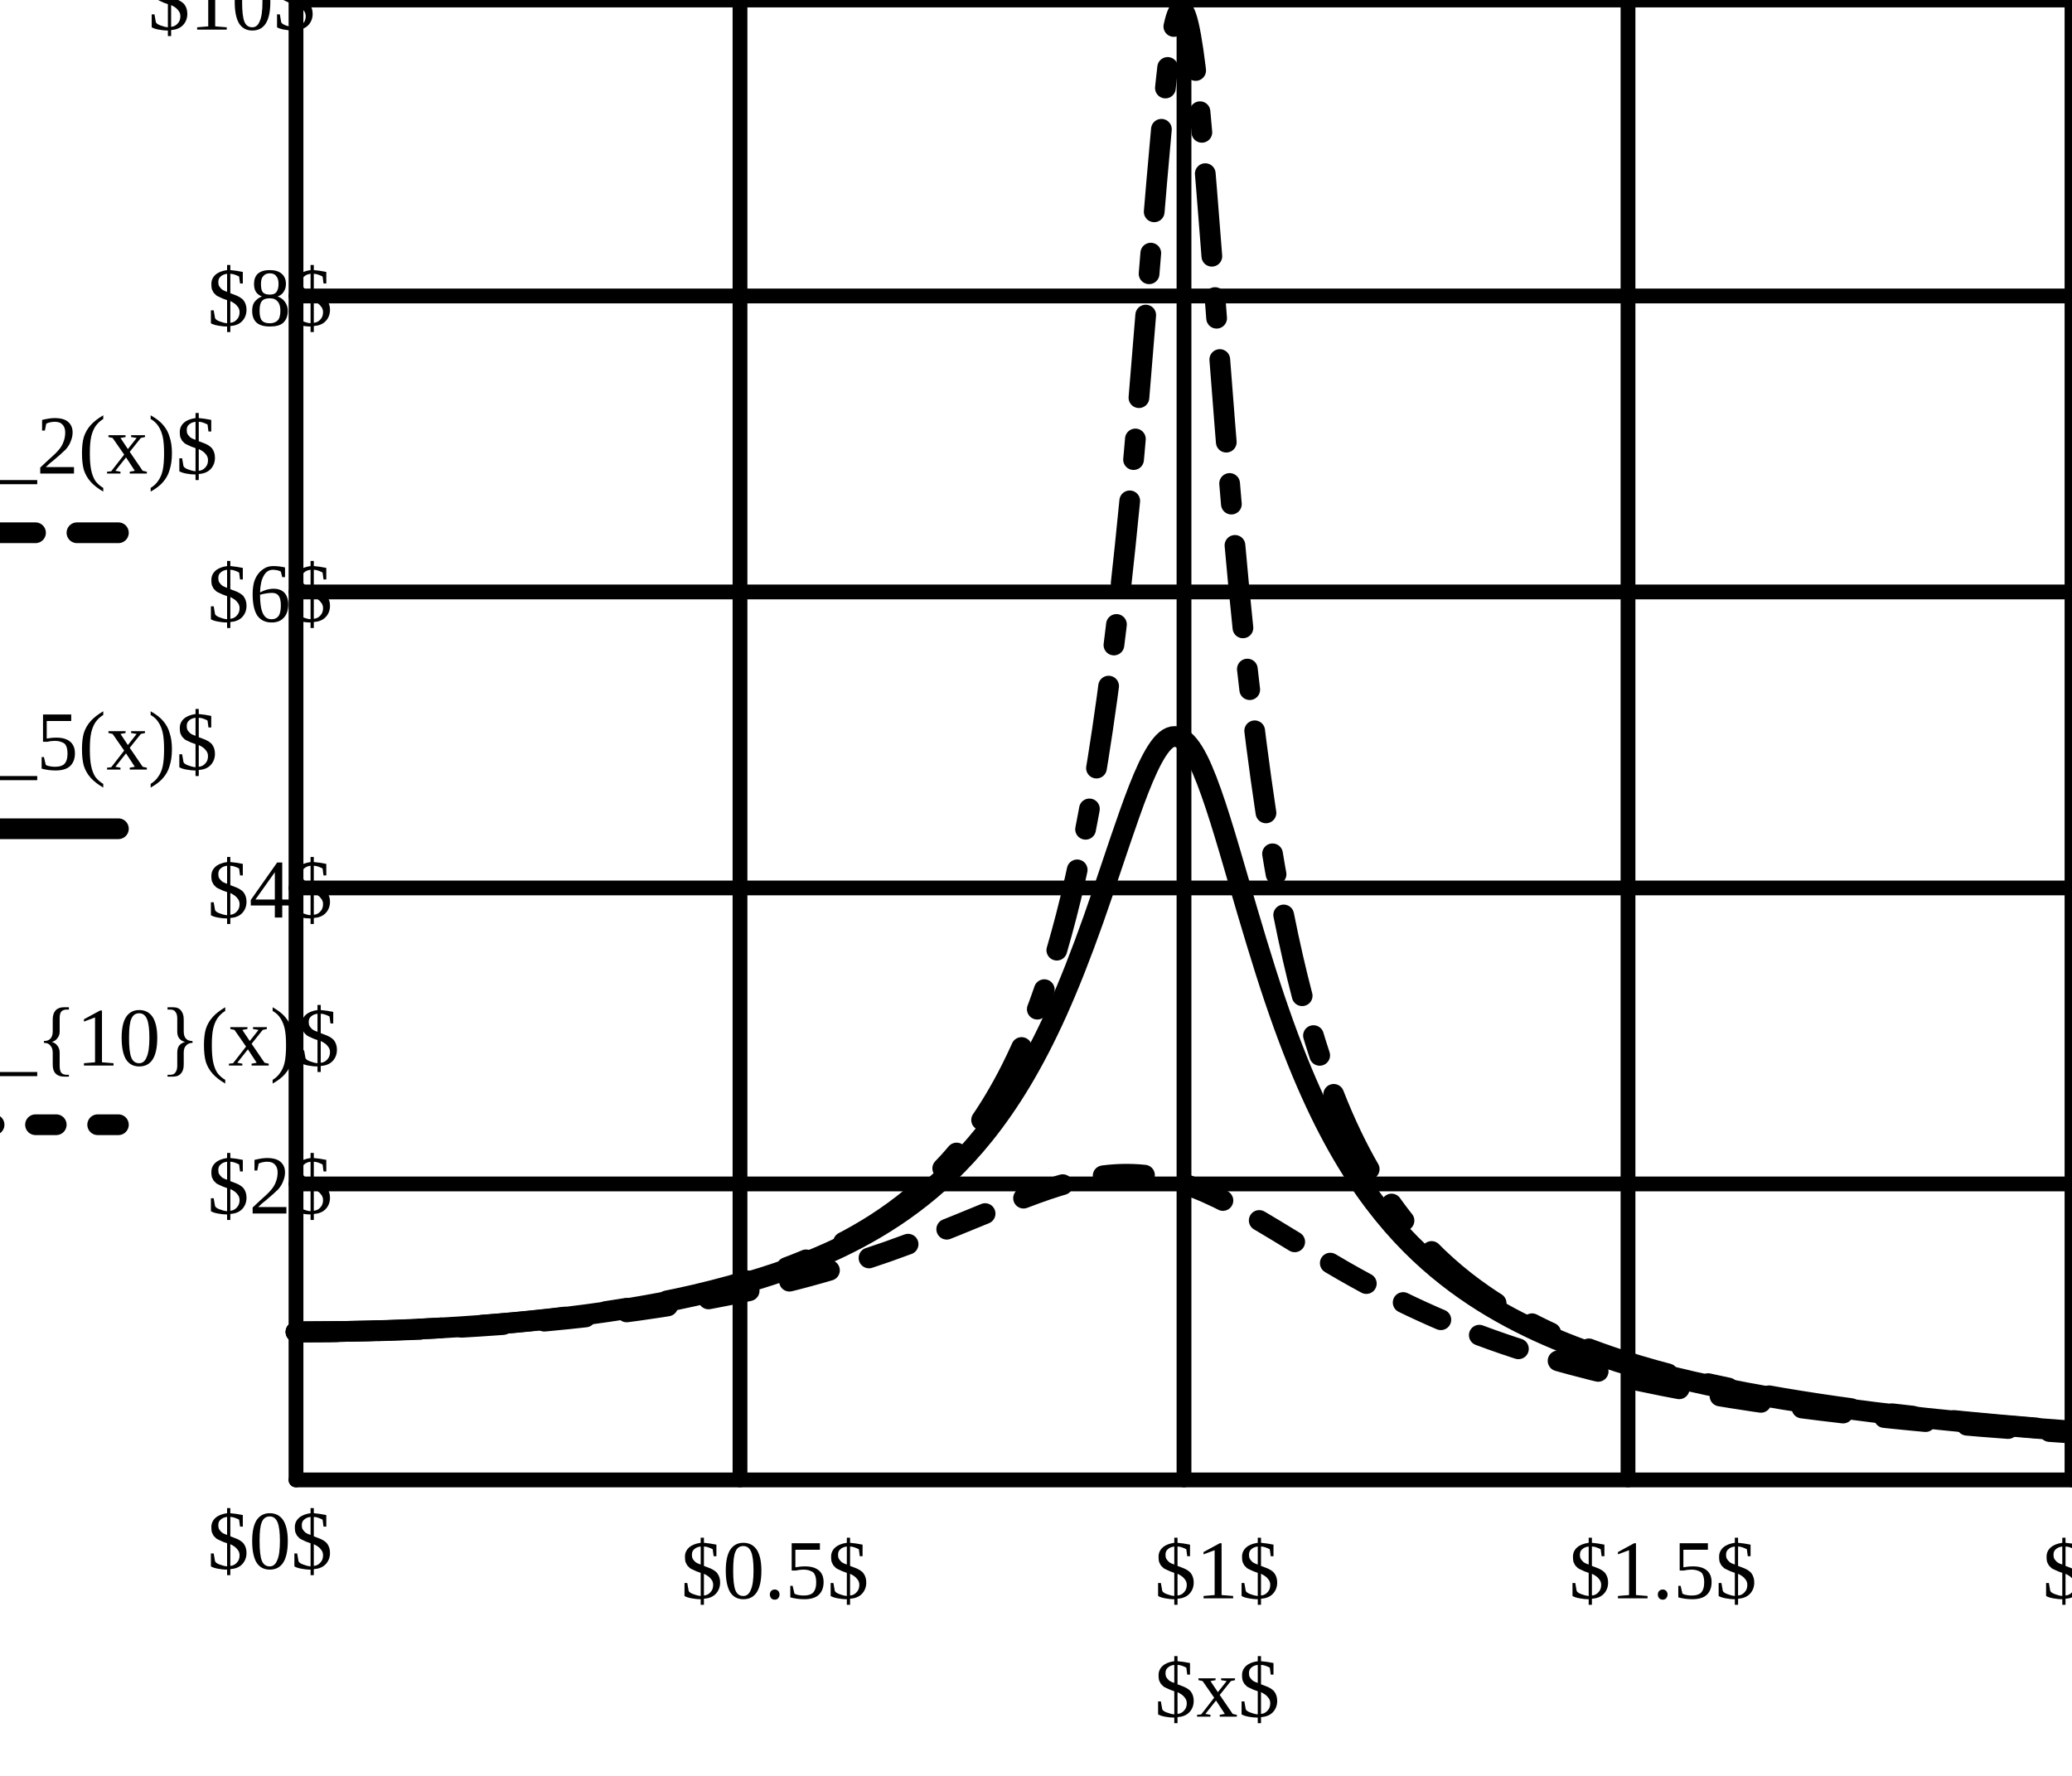
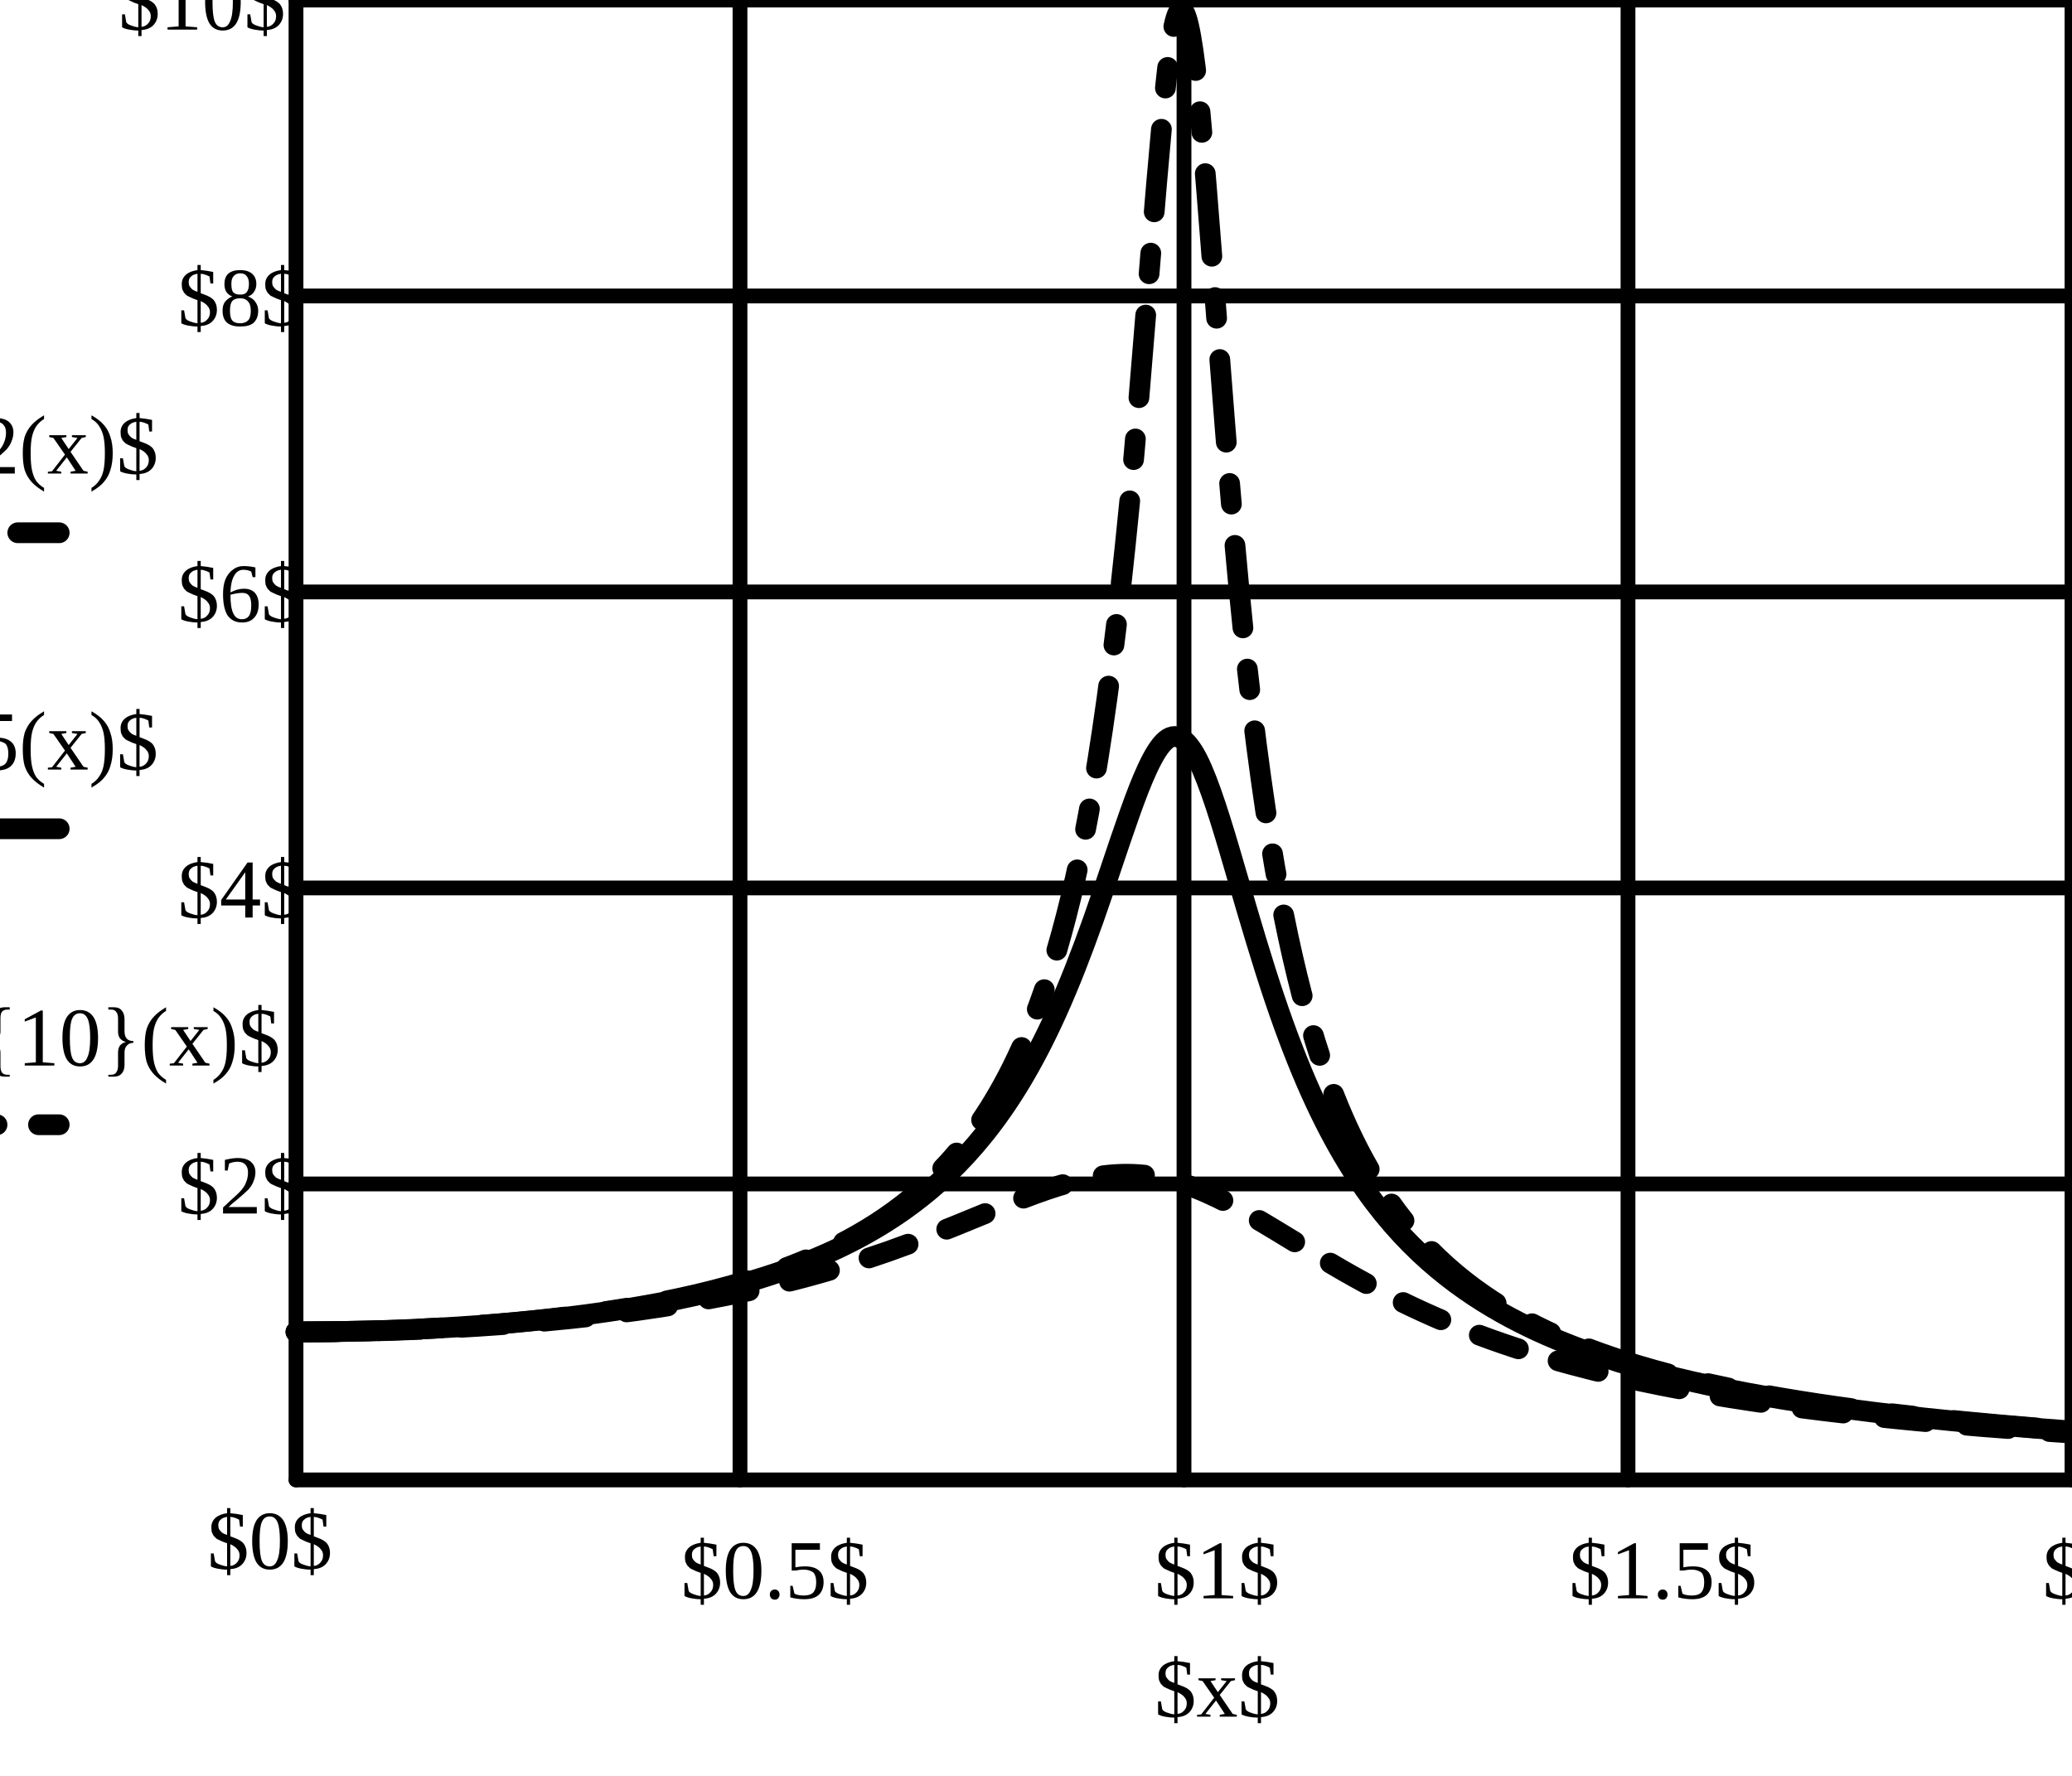
<svg xmlns="http://www.w3.org/2000/svg" id="svg12340" version="1.1" viewBox="0 0 70 60" height="6cm" width="7cm">
  <defs id="defs12334" />
  <g transform="translate(0,-237)" id="layer1">
    <path id="path11421" d="M 70,237 H 10" style="fill:none;stroke:#000000;stroke-width:0.5;stroke-linecap:round;stroke-linejoin:miter;stroke-miterlimit:4;stroke-dasharray:none;stroke-opacity:1" />
    <path id="path11423" d="m 10,237 v 50" style="fill:none;stroke:#000000;stroke-width:0.5;stroke-linecap:round;stroke-linejoin:miter;stroke-miterlimit:4;stroke-dasharray:none;stroke-opacity:1" />
    <path id="path11425" d="m 10,287 h 60" style="fill:none;stroke:#000000;stroke-width:0.5;stroke-linecap:round;stroke-linejoin:miter;stroke-miterlimit:4;stroke-dasharray:none;stroke-opacity:1" />
    <path id="path11427" d="m 70,237 v 50" style="fill:none;stroke:#000000;stroke-width:0.5;stroke-linecap:round;stroke-linejoin:miter;stroke-miterlimit:4;stroke-dasharray:none;stroke-opacity:1" />
    <path id="path11429" d="m 25,237 v 50" style="fill:none;stroke:#000000;stroke-width:0.5;stroke-linecap:round;stroke-linejoin:miter;stroke-miterlimit:4;stroke-dasharray:none;stroke-opacity:1" />
    <path id="path11431" d="m 40,237 v 50" style="fill:none;stroke:#000000;stroke-width:0.5;stroke-linecap:round;stroke-linejoin:miter;stroke-miterlimit:4;stroke-dasharray:none;stroke-opacity:1" />
    <path id="path11433" d="m 55,237 v 50" style="fill:none;stroke:#000000;stroke-width:0.5;stroke-linecap:round;stroke-linejoin:miter;stroke-miterlimit:4;stroke-dasharray:none;stroke-opacity:1" />
    <path id="path11435" d="M 10,247 H 70" style="fill:none;stroke:#000000;stroke-width:0.5;stroke-linecap:round;stroke-linejoin:miter;stroke-miterlimit:4;stroke-dasharray:none;stroke-opacity:1" />
    <path id="path11437" d="M 10,257 H 70" style="fill:none;stroke:#000000;stroke-width:0.5;stroke-linecap:round;stroke-linejoin:miter;stroke-miterlimit:4;stroke-dasharray:none;stroke-opacity:1" />
    <path id="path11439" d="M 10,267 H 70" style="fill:none;stroke:#000000;stroke-width:0.5;stroke-linecap:round;stroke-linejoin:miter;stroke-miterlimit:4;stroke-dasharray:none;stroke-opacity:1" />
    <path id="path11441" d="M 10,277 H 70" style="fill:none;stroke:#000000;stroke-width:0.5;stroke-linecap:round;stroke-linejoin:miter;stroke-miterlimit:4;stroke-dasharray:none;stroke-opacity:1" />
    <g id="layer5">
      <text id="text12274" y="290" x="7" style="font-style:normal;font-variant:normal;font-weight:normal;font-stretch:normal;font-size:2.822px;line-height:1.25;font-family:'Times New Roman';-inkscape-font-specification:'Times New Roman, Normal';font-variant-ligatures:normal;font-variant-caps:normal;font-variant-numeric:normal;font-feature-settings:normal;text-align:start;letter-spacing:0px;word-spacing:0px;writing-mode:lr-tb;text-anchor:start;fill:#000000;fill-opacity:1;stroke:none;stroke-width:0.265" xml:space="preserve">
        <tspan style="stroke-width:0.265" y="290" x="7" id="tspan12272">$0$</tspan>
      </text>
      <text id="text12278" y="291" x="23" style="font-style:normal;font-variant:normal;font-weight:normal;font-stretch:normal;font-size:2.822px;line-height:1.25;font-family:'Times New Roman';-inkscape-font-specification:'Times New Roman, Normal';font-variant-ligatures:normal;font-variant-caps:normal;font-variant-numeric:normal;font-feature-settings:normal;text-align:start;letter-spacing:0px;word-spacing:0px;writing-mode:lr-tb;text-anchor:start;fill:#000000;fill-opacity:1;stroke:none;stroke-width:0.265" xml:space="preserve">
        <tspan style="stroke-width:0.265" y="291" x="23" id="tspan12276">$0.5$</tspan>
      </text>
      <text id="text12282" y="291" x="39" style="font-style:normal;font-variant:normal;font-weight:normal;font-stretch:normal;font-size:2.822px;line-height:1.25;font-family:'Times New Roman';-inkscape-font-specification:'Times New Roman, Normal';font-variant-ligatures:normal;font-variant-caps:normal;font-variant-numeric:normal;font-feature-settings:normal;text-align:start;letter-spacing:0px;word-spacing:0px;writing-mode:lr-tb;text-anchor:start;fill:#000000;fill-opacity:1;stroke:none;stroke-width:0.265" xml:space="preserve">
        <tspan style="stroke-width:0.265" y="291" x="39" id="tspan12280">$1$</tspan>
      </text>
      <text id="text12286" y="291" x="53" style="font-style:normal;font-variant:normal;font-weight:normal;font-stretch:normal;font-size:2.822px;line-height:1.25;font-family:'Times New Roman';-inkscape-font-specification:'Times New Roman, Normal';font-variant-ligatures:normal;font-variant-caps:normal;font-variant-numeric:normal;font-feature-settings:normal;text-align:start;letter-spacing:0px;word-spacing:0px;writing-mode:lr-tb;text-anchor:start;fill:#000000;fill-opacity:1;stroke:none;stroke-width:0.265" xml:space="preserve">
        <tspan style="stroke-width:0.265" y="291" x="53" id="tspan12284">$1.5$</tspan>
      </text>
      <text id="text12290" y="291" x="69" style="font-style:normal;font-variant:normal;font-weight:normal;font-stretch:normal;font-size:2.822px;line-height:1.25;font-family:'Times New Roman';-inkscape-font-specification:'Times New Roman, Normal';font-variant-ligatures:normal;font-variant-caps:normal;font-variant-numeric:normal;font-feature-settings:normal;text-align:start;letter-spacing:0px;word-spacing:0px;writing-mode:lr-tb;text-anchor:start;fill:#000000;fill-opacity:1;stroke:none;stroke-width:0.265" xml:space="preserve">
        <tspan style="stroke-width:0.265" y="291" x="69" id="tspan12288">$2$</tspan>
      </text>
-       <text id="text12294" y="278" x="7" style="font-style:normal;font-variant:normal;font-weight:normal;font-stretch:normal;font-size:2.822px;line-height:1.25;font-family:'Times New Roman';-inkscape-font-specification:'Times New Roman, Normal';font-variant-ligatures:normal;font-variant-caps:normal;font-variant-numeric:normal;font-feature-settings:normal;text-align:start;letter-spacing:0px;word-spacing:0px;writing-mode:lr-tb;text-anchor:start;fill:#000000;fill-opacity:1;stroke:none;stroke-width:0.265" xml:space="preserve">
-         <tspan style="stroke-width:0.265" y="278" x="7" id="tspan12292">$2$</tspan>
+       <text id="text12294" y="278" x="6" style="font-style:normal;font-variant:normal;font-weight:normal;font-stretch:normal;font-size:2.822px;line-height:1.25;font-family:'Times New Roman';-inkscape-font-specification:'Times New Roman, Normal';font-variant-ligatures:normal;font-variant-caps:normal;font-variant-numeric:normal;font-feature-settings:normal;text-align:start;letter-spacing:0px;word-spacing:0px;writing-mode:lr-tb;text-anchor:start;fill:#000000;fill-opacity:1;stroke:none;stroke-width:0.265" xml:space="preserve">
+         <tspan style="stroke-width:0.265" y="278" x="6" id="tspan12292">$2$</tspan>
      </text>
-       <text id="text12298" y="268" x="7" style="font-style:normal;font-variant:normal;font-weight:normal;font-stretch:normal;font-size:2.822px;line-height:1.25;font-family:'Times New Roman';-inkscape-font-specification:'Times New Roman, Normal';font-variant-ligatures:normal;font-variant-caps:normal;font-variant-numeric:normal;font-feature-settings:normal;text-align:start;letter-spacing:0px;word-spacing:0px;writing-mode:lr-tb;text-anchor:start;fill:#000000;fill-opacity:1;stroke:none;stroke-width:0.265" xml:space="preserve">
-         <tspan style="stroke-width:0.265" y="268" x="7" id="tspan12296">$4$</tspan>
+       <text id="text12298" y="268" x="6" style="font-style:normal;font-variant:normal;font-weight:normal;font-stretch:normal;font-size:2.822px;line-height:1.25;font-family:'Times New Roman';-inkscape-font-specification:'Times New Roman, Normal';font-variant-ligatures:normal;font-variant-caps:normal;font-variant-numeric:normal;font-feature-settings:normal;text-align:start;letter-spacing:0px;word-spacing:0px;writing-mode:lr-tb;text-anchor:start;fill:#000000;fill-opacity:1;stroke:none;stroke-width:0.265" xml:space="preserve">
+         <tspan style="stroke-width:0.265" y="268" x="6" id="tspan12296">$4$</tspan>
      </text>
-       <text id="text12302" y="258" x="7" style="font-style:normal;font-variant:normal;font-weight:normal;font-stretch:normal;font-size:2.822px;line-height:1.25;font-family:'Times New Roman';-inkscape-font-specification:'Times New Roman, Normal';font-variant-ligatures:normal;font-variant-caps:normal;font-variant-numeric:normal;font-feature-settings:normal;text-align:start;letter-spacing:0px;word-spacing:0px;writing-mode:lr-tb;text-anchor:start;fill:#000000;fill-opacity:1;stroke:none;stroke-width:0.265" xml:space="preserve">
-         <tspan style="stroke-width:0.265" y="258" x="7" id="tspan12300">$6$</tspan>
+       <text id="text12302" y="258" x="6" style="font-style:normal;font-variant:normal;font-weight:normal;font-stretch:normal;font-size:2.822px;line-height:1.25;font-family:'Times New Roman';-inkscape-font-specification:'Times New Roman, Normal';font-variant-ligatures:normal;font-variant-caps:normal;font-variant-numeric:normal;font-feature-settings:normal;text-align:start;letter-spacing:0px;word-spacing:0px;writing-mode:lr-tb;text-anchor:start;fill:#000000;fill-opacity:1;stroke:none;stroke-width:0.265" xml:space="preserve">
+         <tspan style="stroke-width:0.265" y="258" x="6" id="tspan12300">$6$</tspan>
      </text>
-       <text id="text12306" y="248" x="7" style="font-style:normal;font-variant:normal;font-weight:normal;font-stretch:normal;font-size:2.822px;line-height:1.25;font-family:'Times New Roman';-inkscape-font-specification:'Times New Roman, Normal';font-variant-ligatures:normal;font-variant-caps:normal;font-variant-numeric:normal;font-feature-settings:normal;text-align:start;letter-spacing:0px;word-spacing:0px;writing-mode:lr-tb;text-anchor:start;fill:#000000;fill-opacity:1;stroke:none;stroke-width:0.265" xml:space="preserve">
-         <tspan style="stroke-width:0.265" y="248" x="7" id="tspan12304">$8$</tspan>
+       <text id="text12306" y="248" x="6" style="font-style:normal;font-variant:normal;font-weight:normal;font-stretch:normal;font-size:2.822px;line-height:1.25;font-family:'Times New Roman';-inkscape-font-specification:'Times New Roman, Normal';font-variant-ligatures:normal;font-variant-caps:normal;font-variant-numeric:normal;font-feature-settings:normal;text-align:start;letter-spacing:0px;word-spacing:0px;writing-mode:lr-tb;text-anchor:start;fill:#000000;fill-opacity:1;stroke:none;stroke-width:0.265" xml:space="preserve">
+         <tspan style="stroke-width:0.265" y="248" x="6" id="tspan12304">$8$</tspan>
      </text>
-       <text id="text12310" y="238" x="5" style="font-style:normal;font-variant:normal;font-weight:normal;font-stretch:normal;font-size:2.822px;line-height:1.25;font-family:'Times New Roman';-inkscape-font-specification:'Times New Roman, Normal';font-variant-ligatures:normal;font-variant-caps:normal;font-variant-numeric:normal;font-feature-settings:normal;text-align:start;letter-spacing:0px;word-spacing:0px;writing-mode:lr-tb;text-anchor:start;fill:#000000;fill-opacity:1;stroke:none;stroke-width:0.265" xml:space="preserve">
-         <tspan style="stroke-width:0.265" y="238" x="5" id="tspan12308">$10$</tspan>
+       <text id="text12310" y="238" x="4" style="font-style:normal;font-variant:normal;font-weight:normal;font-stretch:normal;font-size:2.822px;line-height:1.25;font-family:'Times New Roman';-inkscape-font-specification:'Times New Roman, Normal';font-variant-ligatures:normal;font-variant-caps:normal;font-variant-numeric:normal;font-feature-settings:normal;text-align:start;letter-spacing:0px;word-spacing:0px;writing-mode:lr-tb;text-anchor:start;fill:#000000;fill-opacity:1;stroke:none;stroke-width:0.265" xml:space="preserve">
+         <tspan style="stroke-width:0.265" y="238" x="4" id="tspan12308">$10$</tspan>
      </text>
-       <text id="text12314" y="253" x="-3" style="font-style:normal;font-variant:normal;font-weight:normal;font-stretch:normal;font-size:2.822px;line-height:1.25;font-family:'Times New Roman';-inkscape-font-specification:'Times New Roman, Normal';font-variant-ligatures:normal;font-variant-caps:normal;font-variant-numeric:normal;font-feature-settings:normal;text-align:start;letter-spacing:0px;word-spacing:0px;writing-mode:lr-tb;text-anchor:start;fill:#000000;fill-opacity:1;stroke:none;stroke-width:0.265" xml:space="preserve">
-         <tspan style="stroke-width:0.265" y="253" x="-3" id="tspan12312">$u_2(x)$</tspan>
+       <text id="text12314" y="253" x="-5" style="font-style:normal;font-variant:normal;font-weight:normal;font-stretch:normal;font-size:2.822px;line-height:1.25;font-family:'Times New Roman';-inkscape-font-specification:'Times New Roman, Normal';font-variant-ligatures:normal;font-variant-caps:normal;font-variant-numeric:normal;font-feature-settings:normal;text-align:start;letter-spacing:0px;word-spacing:0px;writing-mode:lr-tb;text-anchor:start;fill:#000000;fill-opacity:1;stroke:none;stroke-width:0.265" xml:space="preserve">
+         <tspan style="stroke-width:0.265" y="253" x="-5" id="tspan12312">$u_2(x)$</tspan>
      </text>
-       <text id="text12318" y="263" x="-3" style="font-style:normal;font-variant:normal;font-weight:normal;font-stretch:normal;font-size:2.822px;line-height:1.25;font-family:'Times New Roman';-inkscape-font-specification:'Times New Roman, Normal';font-variant-ligatures:normal;font-variant-caps:normal;font-variant-numeric:normal;font-feature-settings:normal;text-align:start;letter-spacing:0px;word-spacing:0px;writing-mode:lr-tb;text-anchor:start;fill:#000000;fill-opacity:1;stroke:none;stroke-width:0.265" xml:space="preserve">
-         <tspan style="stroke-width:0.265" y="263" x="-3" id="tspan12316">$u_5(x)$</tspan>
+       <text id="text12318" y="263" x="-5" style="font-style:normal;font-variant:normal;font-weight:normal;font-stretch:normal;font-size:2.822px;line-height:1.25;font-family:'Times New Roman';-inkscape-font-specification:'Times New Roman, Normal';font-variant-ligatures:normal;font-variant-caps:normal;font-variant-numeric:normal;font-feature-settings:normal;text-align:start;letter-spacing:0px;word-spacing:0px;writing-mode:lr-tb;text-anchor:start;fill:#000000;fill-opacity:1;stroke:none;stroke-width:0.265" xml:space="preserve">
+         <tspan style="stroke-width:0.265" y="263" x="-5" id="tspan12316">$u_5(x)$</tspan>
      </text>
-       <text id="text12322" y="273" x="-3" style="font-style:normal;font-variant:normal;font-weight:normal;font-stretch:normal;font-size:2.822px;line-height:1.25;font-family:'Times New Roman';-inkscape-font-specification:'Times New Roman, Normal';font-variant-ligatures:normal;font-variant-caps:normal;font-variant-numeric:normal;font-feature-settings:normal;text-align:start;letter-spacing:0px;word-spacing:0px;writing-mode:lr-tb;text-anchor:start;fill:#000000;fill-opacity:1;stroke:none;stroke-width:0.265" xml:space="preserve">
-         <tspan style="stroke-width:0.265" y="273" x="-3" id="tspan12320">$u_{10}(x)$</tspan>
+       <text id="text12322" y="273" x="-5" style="font-style:normal;font-variant:normal;font-weight:normal;font-stretch:normal;font-size:2.822px;line-height:1.25;font-family:'Times New Roman';-inkscape-font-specification:'Times New Roman, Normal';font-variant-ligatures:normal;font-variant-caps:normal;font-variant-numeric:normal;font-feature-settings:normal;text-align:start;letter-spacing:0px;word-spacing:0px;writing-mode:lr-tb;text-anchor:start;fill:#000000;fill-opacity:1;stroke:none;stroke-width:0.265" xml:space="preserve">
+         <tspan style="stroke-width:0.265" y="273" x="-5" id="tspan12320">$u_{10}(x)$</tspan>
      </text>
      <text id="text12326" y="295" x="39" style="font-style:normal;font-variant:normal;font-weight:normal;font-stretch:normal;font-size:2.822px;line-height:1.25;font-family:'Times New Roman';-inkscape-font-specification:'Times New Roman, Normal';font-variant-ligatures:normal;font-variant-caps:normal;font-variant-numeric:normal;font-feature-settings:normal;text-align:start;letter-spacing:0px;word-spacing:0px;writing-mode:lr-tb;text-anchor:start;fill:#000000;fill-opacity:1;stroke:none;stroke-width:0.265" xml:space="preserve">
        <tspan style="stroke-width:0.265" y="295" x="39" id="tspan12324">$x$</tspan>
      </text>
-       <path id="path12328" d="M -3,255 H 4" style="fill:none;stroke:#000000;stroke-width:0.7;stroke-linecap:round;stroke-linejoin:miter;stroke-miterlimit:4;stroke-dasharray:1.4, 1.4;stroke-dashoffset:0;stroke-opacity:1" />
-       <path id="path12330" d="M -3,265 H 4" style="fill:none;stroke:#000000;stroke-width:0.7;stroke-linecap:round;stroke-linejoin:miter;stroke-miterlimit:4;stroke-dasharray:none;stroke-opacity:1" />
-       <path id="path12332" d="M -3,275 H 4" style="fill:none;stroke:#000000;stroke-width:0.7;stroke-linecap:round;stroke-linejoin:miter;stroke-miterlimit:4;stroke-dasharray:2.8, 1.4, 0.7, 1.4;stroke-dashoffset:0;stroke-opacity:1" />
+       <path id="path12328" d="m -5,255 h 7" style="fill:none;stroke:#000000;stroke-width:0.7;stroke-linecap:round;stroke-linejoin:miter;stroke-miterlimit:4;stroke-dasharray:1.4, 1.4;stroke-dashoffset:0;stroke-opacity:1" />
+       <path id="path12330" d="m -5,265 h 7" style="fill:none;stroke:#000000;stroke-width:0.7;stroke-linecap:round;stroke-linejoin:miter;stroke-miterlimit:4;stroke-dasharray:none;stroke-opacity:1" />
+       <path id="path12332" d="m -5,275 h 7" style="fill:none;stroke:#000000;stroke-width:0.7;stroke-linecap:round;stroke-linejoin:miter;stroke-miterlimit:4;stroke-dasharray:2.8, 1.4, 0.7, 1.4;stroke-dashoffset:0;stroke-opacity:1" />
    </g>
    <path id="path13882" title="2/(sqrt(x**2+4*(x**2-1)**2))" d=" M 10.0 282 C 10.513 282 11.026 281.996 11.538 281.988 C 12.051 281.981 12.564 281.969 13.077 281.954 C 13.59 281.938 14.103 281.918 14.615 281.895 C 15.128 281.871 15.641 281.843 16.154 281.81 C 16.667 281.777 17.179 281.74 17.692 281.698 C 18.205 281.656 18.718 281.608 19.231 281.555 C 19.744 281.502 20.256 281.444 20.769 281.378 C 21.282 281.313 21.795 281.242 22.308 281.163 C 22.821 281.084 23.333 280.998 23.846 280.903 C 24.359 280.809 24.872 280.705 25.385 280.593 C 25.897 280.48 26.41 280.357 26.923 280.223 C 27.436 280.09 27.949 279.945 28.462 279.788 C 28.974 279.632 29.487 279.463 30.0 279.283 C 30.513 279.102 31.026 278.91 31.538 278.709 C 32.051 278.507 32.564 278.297 33.077 278.086 C 33.59 277.875 34.103 277.663 34.615 277.467 C 35.128 277.271 35.641 277.091 36.154 276.952 C 36.667 276.812 37.179 276.715 37.692 276.684 C 38.205 276.652 38.718 276.686 39.231 276.792 C 39.744 276.897 40.256 277.073 40.769 277.3 C 41.282 277.526 41.795 277.802 42.308 278.098 C 42.821 278.394 43.333 278.709 43.846 279.021 C 44.359 279.333 44.872 279.641 45.385 279.935 C 45.897 280.228 46.41 280.507 46.923 280.768 C 47.436 281.029 47.949 281.271 48.462 281.496 C 48.974 281.721 49.487 281.928 50.0 282.119 C 50.513 282.311 51.026 282.486 51.538 282.649 C 52.051 282.811 52.564 282.961 53.077 283.099 C 53.59 283.237 54.103 283.365 54.615 283.483 C 55.128 283.601 55.641 283.71 56.154 283.812 C 56.667 283.914 57.179 284.008 57.692 284.096 C 58.205 284.184 58.718 284.266 59.231 284.342 C 59.744 284.419 60.256 284.49 60.769 284.557 C 61.282 284.624 61.795 284.687 62.308 284.746 C 62.821 284.805 63.333 284.861 63.846 284.913 C 64.359 284.966 64.872 285.015 65.385 285.061 C 65.897 285.108 66.41 285.152 66.923 285.194 C 67.436 285.235 67.949 285.275 68.462 285.312 C 68.974 285.35 69.487 285.385 70.0 285.419" style="opacity:1;fill:none;fill-opacity:1;stroke:#000000;stroke-width:0.7;stroke-linecap:round;stroke-linejoin:round;stroke-miterlimit:4;stroke-dasharray:1.4,1.4;stroke-dashoffset:0;stroke-opacity:1;paint-order:markers fill stroke" />
    <path style="opacity:1;fill:none;fill-opacity:1;stroke:#000000;stroke-width:0.7;stroke-linecap:round;stroke-linejoin:round;stroke-miterlimit:4;stroke-dasharray:none;stroke-dashoffset:0;stroke-opacity:1;paint-order:markers fill stroke" d=" M 10.0 282 C 10.408 282 10.816 281.997 11.224 281.992 C 11.633 281.986 12.041 281.978 12.449 281.967 C 12.857 281.956 13.265 281.942 13.673 281.925 C 14.082 281.909 14.49 281.889 14.898 281.866 C 15.306 281.843 15.714 281.817 16.122 281.787 C 16.531 281.758 16.939 281.725 17.347 281.688 C 17.755 281.651 18.163 281.611 18.571 281.566 C 18.98 281.521 19.388 281.472 19.796 281.418 C 20.204 281.364 20.612 281.305 21.02 281.241 C 21.429 281.176 21.837 281.106 22.245 281.029 C 22.653 280.952 23.061 280.869 23.469 280.777 C 23.878 280.685 24.286 280.585 24.694 280.476 C 25.102 280.366 25.51 280.247 25.918 280.115 C 26.327 279.984 26.735 279.84 27.143 279.68 C 27.551 279.521 27.959 279.346 28.367 279.151 C 28.776 278.956 29.184 278.741 29.592 278.499 C 30.0 278.258 30.408 277.99 30.816 277.685 C 31.224 277.381 31.633 277.041 32.041 276.65 C 32.449 276.26 32.857 275.82 33.265 275.31 C 33.673 274.799 34.082 274.218 34.49 273.538 C 34.898 272.858 35.306 272.078 35.714 271.171 C 36.122 270.263 36.531 269.221 36.939 268.069 C 37.347 266.918 37.755 265.641 38.163 264.491 C 38.571 263.34 38.98 262.345 39.388 262.005 C 39.796 261.665 40.204 262.044 40.612 262.985 C 41.02 263.927 41.429 265.349 41.837 266.751 C 42.245 268.153 42.653 269.534 43.061 270.743 C 43.469 271.951 43.878 273.003 44.286 273.912 C 44.694 274.822 45.102 275.593 45.51 276.264 C 45.918 276.936 46.327 277.507 46.735 278.01 C 47.143 278.513 47.551 278.947 47.959 279.333 C 48.367 279.718 48.776 280.055 49.184 280.358 C 49.592 280.66 50.0 280.928 50.408 281.17 C 50.816 281.412 51.224 281.629 51.633 281.827 C 52.041 282.025 52.449 282.203 52.857 282.367 C 53.265 282.531 53.673 282.681 54.082 282.819 C 54.49 282.957 54.898 283.083 55.306 283.2 C 55.714 283.318 56.122 283.426 56.531 283.527 C 56.939 283.627 57.347 283.721 57.755 283.808 C 58.163 283.896 58.571 283.978 58.98 284.054 C 59.388 284.131 59.796 284.202 60.204 284.27 C 60.612 284.337 61.02 284.401 61.429 284.46 C 61.837 284.52 62.245 284.577 62.653 284.63 C 63.061 284.684 63.469 284.734 63.878 284.782 C 64.286 284.83 64.694 284.875 65.102 284.918 C 65.51 284.961 65.918 285.002 66.327 285.042 C 66.735 285.081 67.143 285.118 67.551 285.153 C 67.959 285.189 68.367 285.223 68.776 285.255 C 69.184 285.287 69.592 285.318 70.0 285.348" title="5/(sqrt(x**2+25*(x**2-1)**2))" id="path14134" />
    <path id="path14238" title="10/(sqrt(x**2+100*(x**2-1)**2))" d=" M 10.0 282 C 10.408 282 10.816 281.997 11.224 281.992 C 11.633 281.986 12.041 281.978 12.449 281.967 C 12.857 281.955 13.265 281.941 13.673 281.924 C 14.082 281.907 14.49 281.887 14.898 281.864 C 15.306 281.841 15.714 281.814 16.122 281.784 C 16.531 281.754 16.939 281.72 17.347 281.683 C 17.755 281.645 18.163 281.604 18.571 281.558 C 18.98 281.512 19.388 281.462 19.796 281.407 C 20.204 281.352 20.612 281.291 21.02 281.225 C 21.429 281.159 21.837 281.087 22.245 281.008 C 22.653 280.929 23.061 280.842 23.469 280.748 C 23.878 280.653 24.286 280.549 24.694 280.436 C 25.102 280.322 25.51 280.197 25.918 280.06 C 26.327 279.922 26.735 279.771 27.143 279.602 C 27.551 279.434 27.959 279.249 28.367 279.04 C 28.776 278.832 29.184 278.6 29.592 278.338 C 30.0 278.075 30.408 277.781 30.816 277.443 C 31.224 277.104 31.633 276.721 32.041 276.272 C 32.449 275.822 32.857 275.307 33.265 274.687 C 33.673 274.066 34.082 273.343 34.49 272.442 C 34.898 271.541 35.306 270.467 35.714 269.067 C 36.122 267.666 36.531 265.947 36.939 263.578 C 37.347 261.209 37.755 258.15 38.163 253.961 C 38.571 249.772 38.98 243.782 39.388 239.814 C 39.796 235.845 40.204 236.756 40.612 241.569 C 41.02 246.382 41.429 252.45 41.837 256.676 C 42.245 260.903 42.653 263.918 43.061 266.266 C 43.469 268.613 43.878 270.311 44.286 271.698 C 44.694 273.085 45.102 274.149 45.51 275.044 C 45.918 275.938 46.327 276.657 46.735 277.276 C 47.143 277.894 47.551 278.409 47.959 278.859 C 48.367 279.309 48.776 279.694 49.184 280.036 C 49.592 280.377 50.0 280.675 50.408 280.942 C 50.816 281.209 51.224 281.445 51.633 281.659 C 52.041 281.874 52.449 282.065 52.857 282.241 C 53.265 282.416 53.673 282.575 54.082 282.721 C 54.49 282.867 54.898 283 55.306 283.123 C 55.714 283.246 56.122 283.359 56.531 283.464 C 56.939 283.57 57.347 283.667 57.755 283.758 C 58.163 283.849 58.571 283.933 58.98 284.012 C 59.388 284.092 59.796 284.165 60.204 284.235 C 60.612 284.304 61.02 284.37 61.429 284.431 C 61.837 284.493 62.245 284.55 62.653 284.605 C 63.061 284.66 63.469 284.711 63.878 284.76 C 64.286 284.809 64.694 284.856 65.102 284.9 C 65.51 284.944 65.918 284.986 66.327 285.025 C 66.735 285.065 67.143 285.103 67.551 285.139 C 67.959 285.175 68.367 285.21 68.776 285.243 C 69.184 285.276 69.592 285.307 70.0 285.337" style="opacity:1;fill:none;fill-opacity:1;stroke:#000000;stroke-width:0.7;stroke-linecap:round;stroke-linejoin:round;stroke-miterlimit:4;stroke-dasharray:2.8,1.4,0.7,1.4;stroke-dashoffset:0;stroke-opacity:1;paint-order:markers fill stroke" />
  </g>
</svg>
